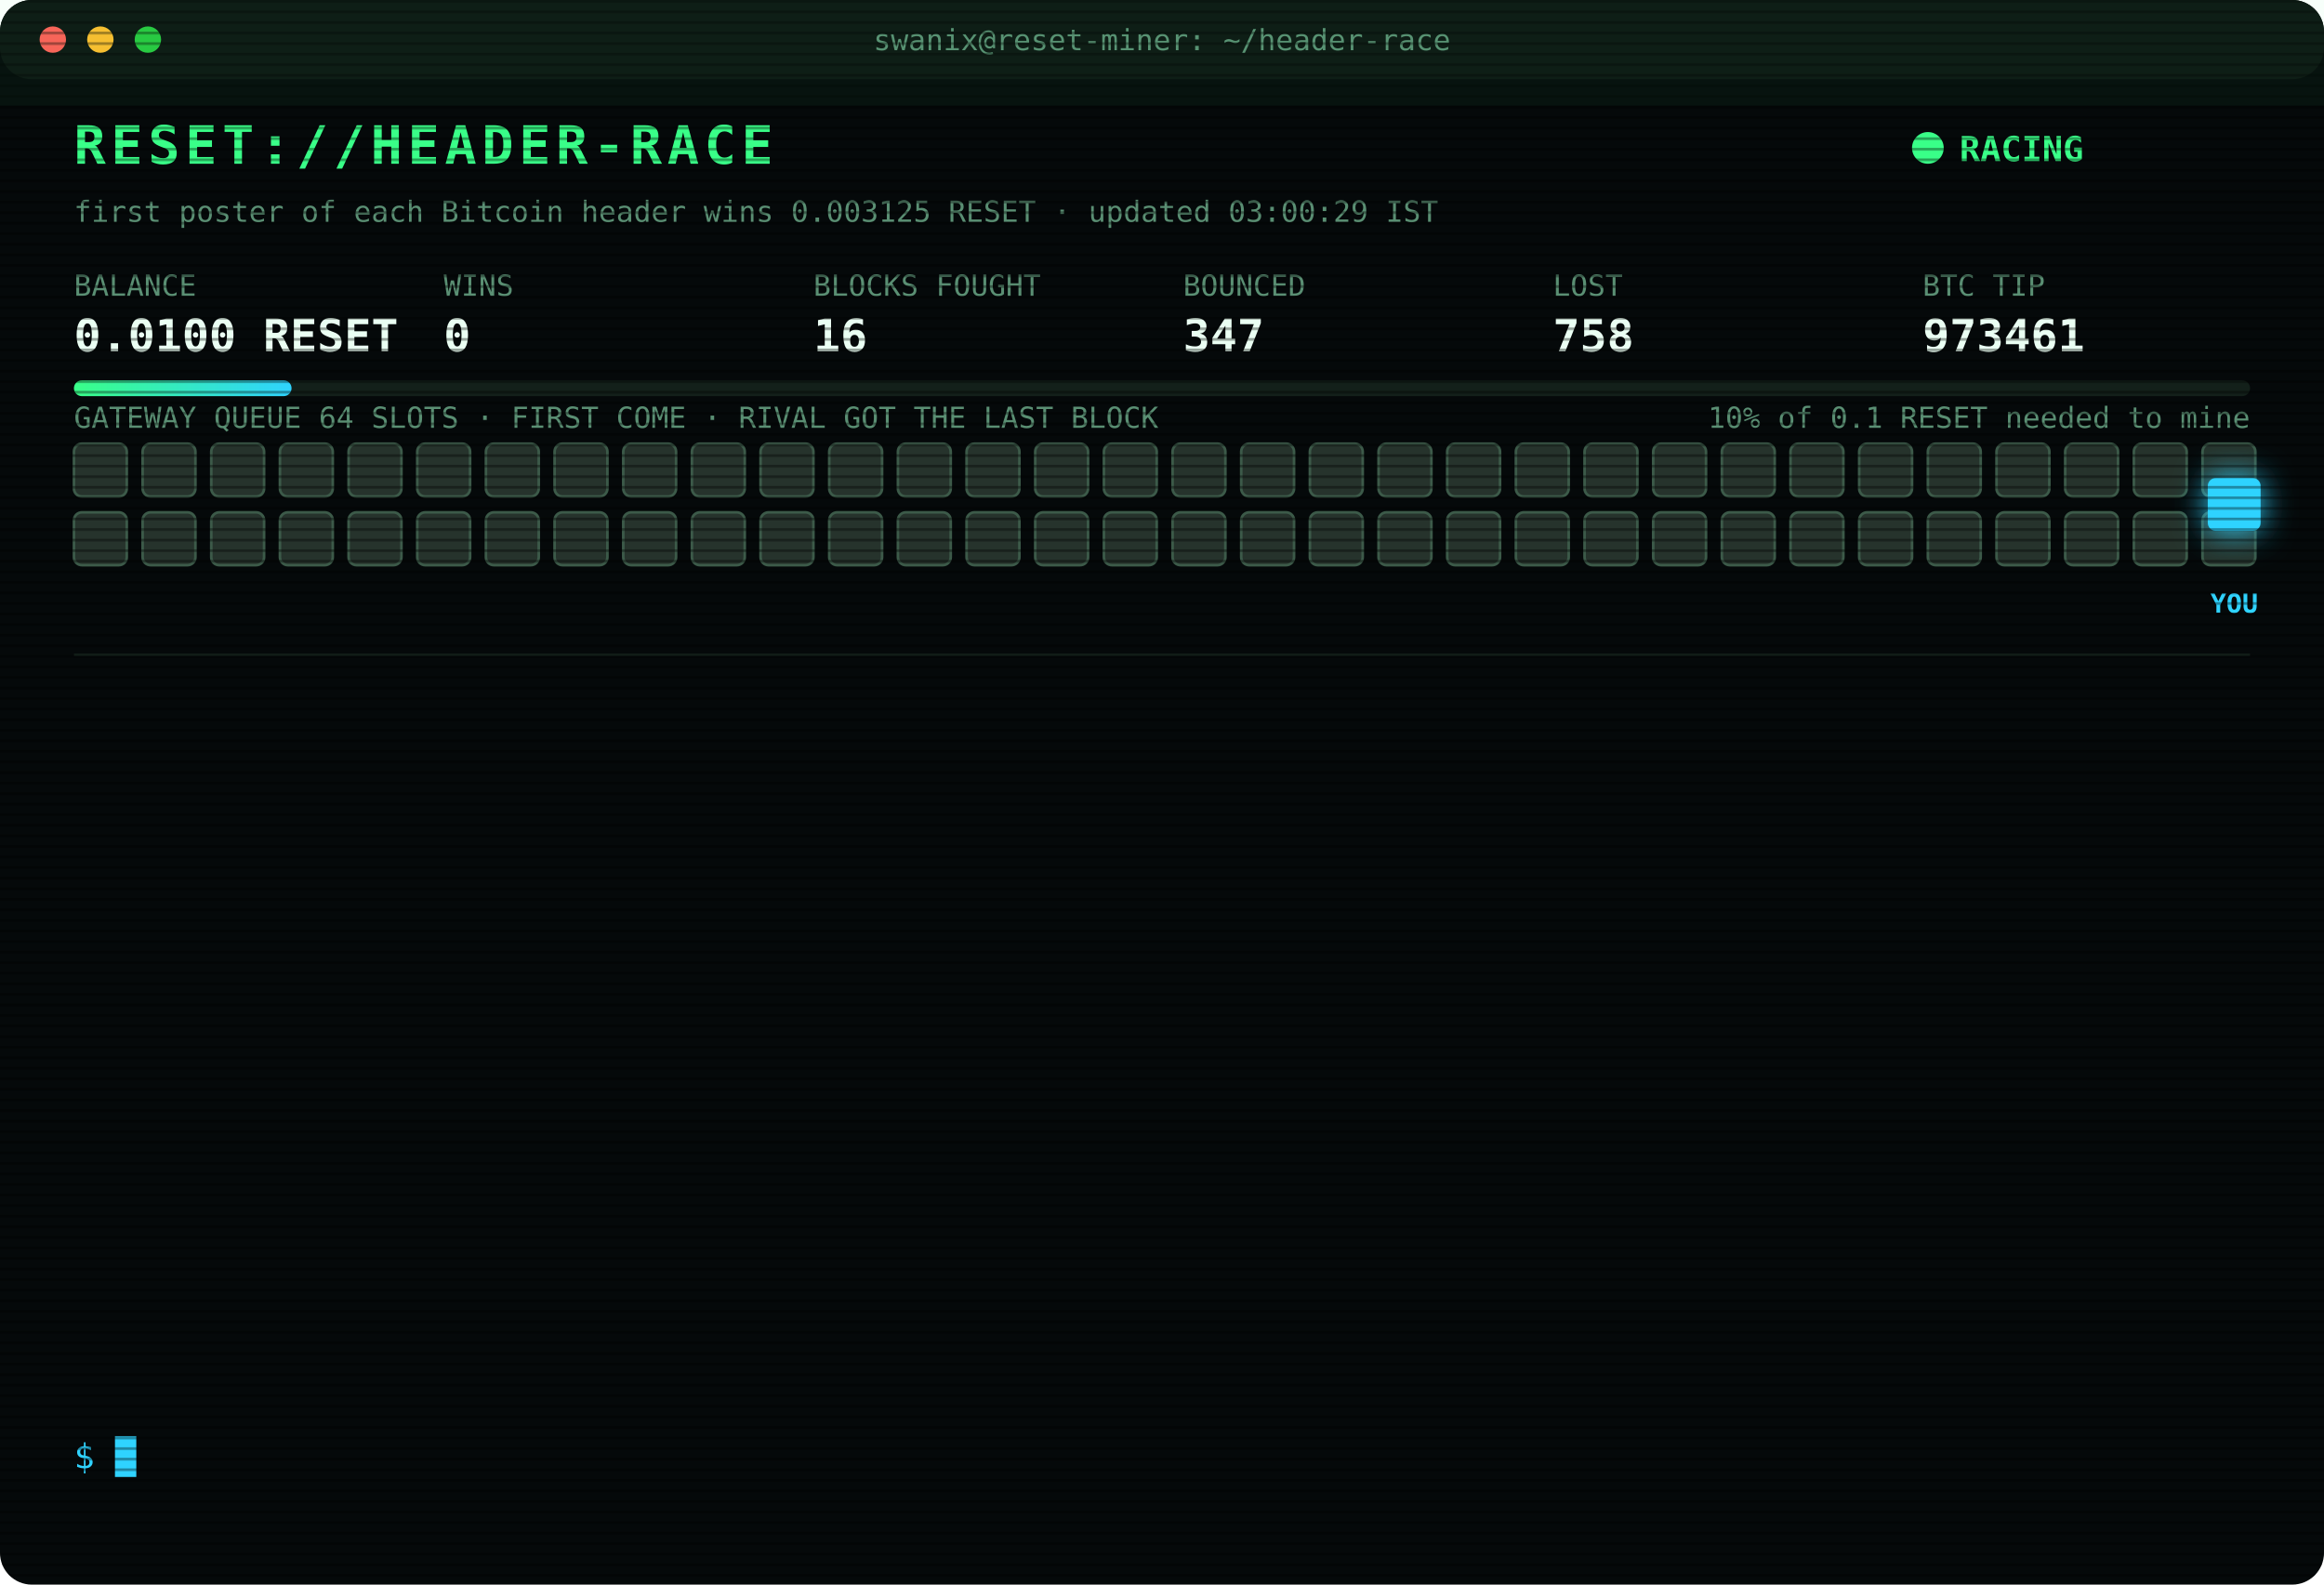
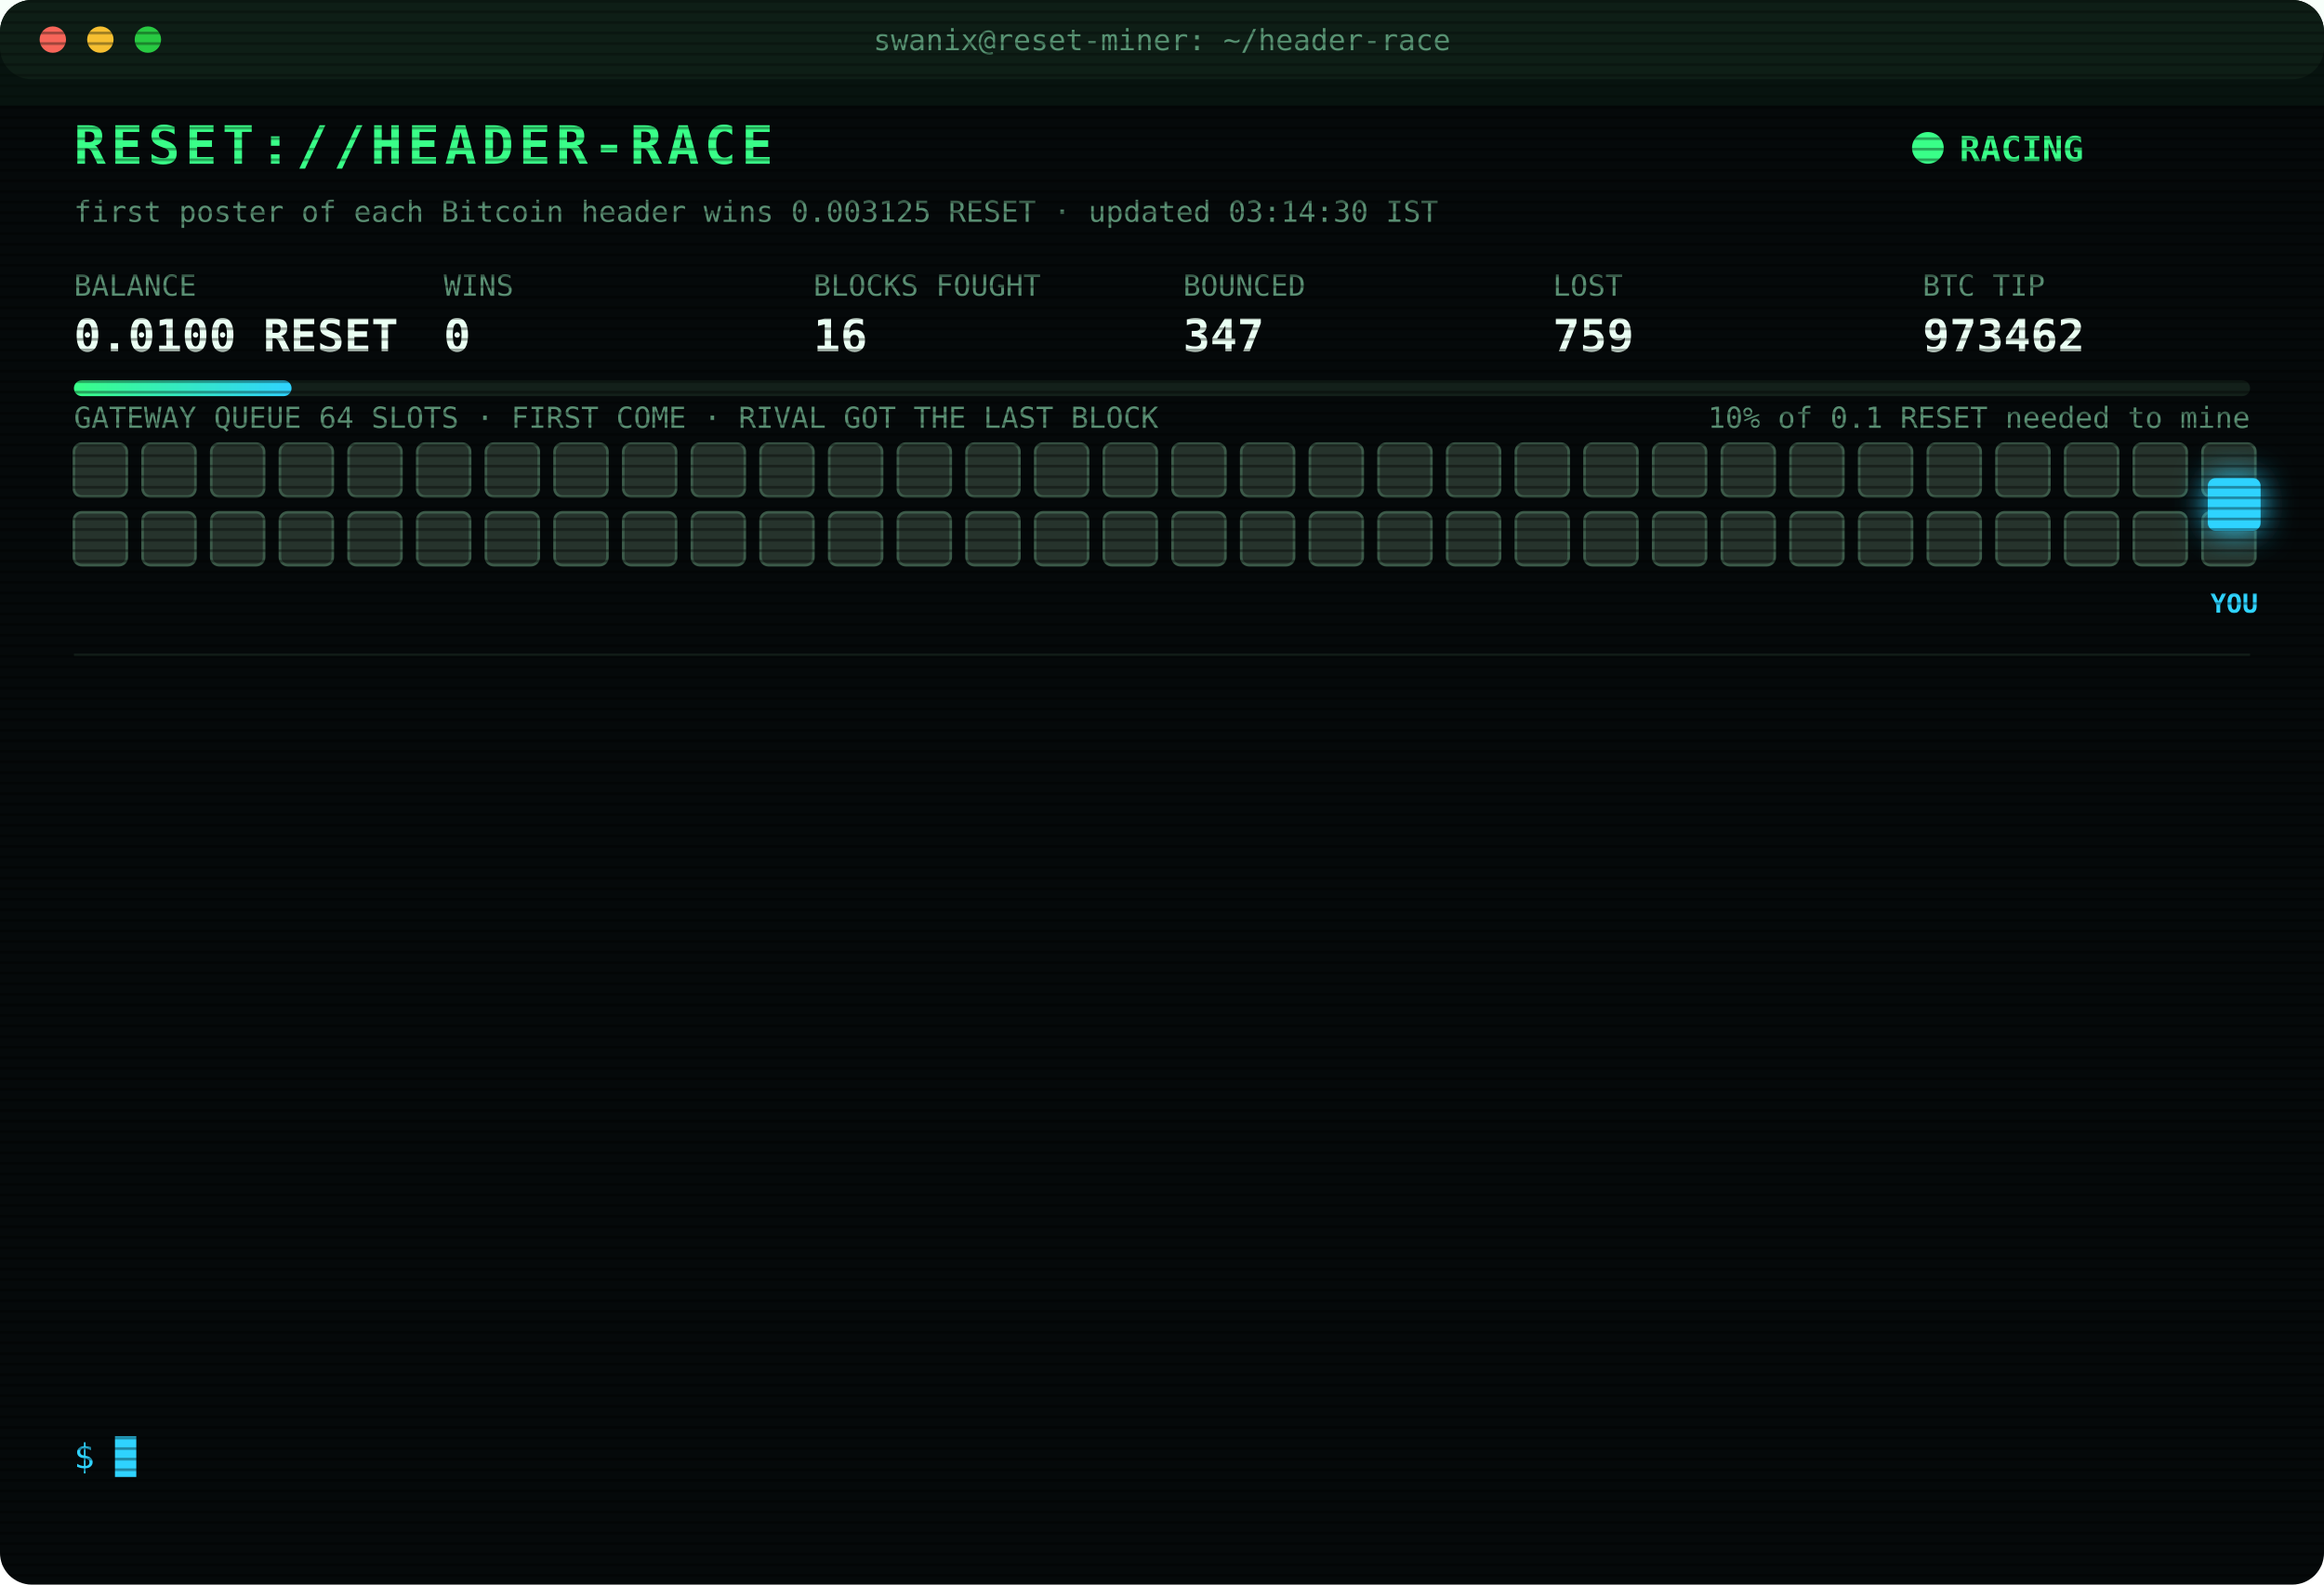
<svg xmlns="http://www.w3.org/2000/svg" width="880" height="600" viewBox="0 0 880 600" font-family="ui-monospace,SFMono-Regular,Menlo,Consolas,monospace">
  <style>
text{font-size:13px;fill:#7CFFB2}
.title{font-size:20px;font-weight:700;fill:#39FF88;letter-spacing:2px;animation:glitch 3s infinite steps(1)}
.sub{fill:#2fd3ff}.k{fill:#5a8f73;font-size:11px}.v{font-size:17px;font-weight:700;fill:#eafff3}
.ts{fill:#3f6b56}.boot{fill:#2fd3ff}.dim{fill:#5a8f73}.bad{fill:#ff4d6d}.warn{fill:#ffd23f}.mag{fill:#ff5cf0}.win{fill:#39FF88;font-weight:700}
.tag{font-size:10px;fill:#2fd3ff;font-weight:700}
.rival{fill:#26332c;stroke:#3c5a49;animation:jam 1.2s infinite alternate}
.idle{fill:#141c18;stroke:#22302a;animation:breathe 4s infinite}
.me{fill:#2fd3ff;filter:drop-shadow(0 0 6px #2fd3ff)}
.hover{animation:nudge 1.1s infinite ease-in-out}.bounce{animation:kick 1.4s infinite}
.ln{opacity:0;animation:in .4s forwards}
.cur{animation:blink 1s infinite steps(1)}
.scan{animation:scan 6s infinite linear}
.led{animation:blink 1.4s infinite}
@keyframes in{from{opacity:0;transform:translateX(-6px)}to{opacity:1;transform:none}}
@keyframes blink{50%{opacity:0}}
@keyframes jam{to{fill:#33463b}}
@keyframes breathe{50%{opacity:.4}}
@keyframes nudge{50%{transform:translateX(-10px)}}
@keyframes kick{0%,100%{transform:none}30%{transform:translateX(-14px)}55%{transform:translateX(10px) translateY(-6px)}}
@keyframes glitch{0%,92%{transform:none}93%{transform:translateX(2px);fill:#ff4d6d}95%{transform:translateX(-2px);fill:#2fd3ff}97%{transform:none}}
@keyframes scan{from{transform:translateY(-40px)}to{transform:translateY(600px)}}
</style>
  <defs>
    <pattern id="sl" width="4" height="4" patternUnits="userSpaceOnUse">
      <rect width="4" height="1" fill="#000" opacity=".35" />
    </pattern>
    <linearGradient id="bar">
      <stop offset="0" stop-color="#39FF88" />
      <stop offset="1" stop-color="#2fd3ff" />
    </linearGradient>
  </defs>
  <rect width="880" height="600" rx="12" fill="#05090a" />
  <rect width="880" height="30" rx="12" fill="#0d1512" />
  <circle cx="20" cy="15" r="5" fill="#ff5f57" />
  <circle cx="38" cy="15" r="5" fill="#febc2e" />
  <circle cx="56" cy="15" r="5" fill="#28c840" />
  <text x="440" y="19" text-anchor="middle" class="k">swanix@reset-miner: ~/header-race</text>
  <text x="28" y="62" class="title">RESET://HEADER-RACE</text>
  <circle class="led" cx="730" cy="56" r="6" fill="#39FF88" />
  <text x="742" y="61" class="win">RACING</text>
-   <text x="28" y="84" class="k">first poster of each Bitcoin header wins 0.003125 RESET · updated 03:00:29 IST</text>
+   <text x="28" y="84" class="k">first poster of each Bitcoin header wins 0.003125 RESET · updated 03:14:30 IST</text>
  <text x="28" y="112" class="k">BALANCE</text>
  <text x="28" y="133" class="v">0.0100 RESET</text>
  <text x="168" y="112" class="k">WINS</text>
  <text x="168" y="133" class="v">0</text>
  <text x="308" y="112" class="k">BLOCKS FOUGHT</text>
  <text x="308" y="133" class="v">16</text>
  <text x="448" y="112" class="k">BOUNCED</text>
  <text x="448" y="133" class="v">347</text>
  <text x="588" y="112" class="k">LOST</text>
-   <text x="588" y="133" class="v">758</text>
+   <text x="588" y="133" class="v">759</text>
  <text x="728" y="112" class="k">BTC TIP</text>
-   <text x="728" y="133" class="v">973461</text>
+   <text x="728" y="133" class="v">973462</text>
  <rect x="28" y="144" width="824" height="6" rx="3" fill="#13201a" />
  <rect x="28" y="144" width="82.4" height="6" rx="3" fill="url(#bar)" />
  <text x="852" y="162" text-anchor="end" class="k">10% of 0.1 RESET needed to mine</text>
  <text x="28" y="162" class="k">GATEWAY QUEUE 64 SLOTS · FIRST COME · RIVAL GOT THE LAST BLOCK</text>
  <rect class="rival" x="28" y="168" width="20" height="20" rx="3" style="animation-delay:0.00s" />
  <rect class="rival" x="54" y="168" width="20" height="20" rx="3" style="animation-delay:0.05s" />
  <rect class="rival" x="80" y="168" width="20" height="20" rx="3" style="animation-delay:0.10s" />
  <rect class="rival" x="106" y="168" width="20" height="20" rx="3" style="animation-delay:0.15s" />
  <rect class="rival" x="132" y="168" width="20" height="20" rx="3" style="animation-delay:0.20s" />
  <rect class="rival" x="158" y="168" width="20" height="20" rx="3" style="animation-delay:0.25s" />
  <rect class="rival" x="184" y="168" width="20" height="20" rx="3" style="animation-delay:0.30s" />
  <rect class="rival" x="210" y="168" width="20" height="20" rx="3" style="animation-delay:0.35s" />
  <rect class="rival" x="236" y="168" width="20" height="20" rx="3" style="animation-delay:0.40s" />
  <rect class="rival" x="262" y="168" width="20" height="20" rx="3" style="animation-delay:0.45s" />
  <rect class="rival" x="288" y="168" width="20" height="20" rx="3" style="animation-delay:0.50s" />
  <rect class="rival" x="314" y="168" width="20" height="20" rx="3" style="animation-delay:0.55s" />
  <rect class="rival" x="340" y="168" width="20" height="20" rx="3" style="animation-delay:0.60s" />
  <rect class="rival" x="366" y="168" width="20" height="20" rx="3" style="animation-delay:0.65s" />
  <rect class="rival" x="392" y="168" width="20" height="20" rx="3" style="animation-delay:0.70s" />
  <rect class="rival" x="418" y="168" width="20" height="20" rx="3" style="animation-delay:0.75s" />
  <rect class="rival" x="444" y="168" width="20" height="20" rx="3" style="animation-delay:0.80s" />
  <rect class="rival" x="470" y="168" width="20" height="20" rx="3" style="animation-delay:0.85s" />
  <rect class="rival" x="496" y="168" width="20" height="20" rx="3" style="animation-delay:0.90s" />
  <rect class="rival" x="522" y="168" width="20" height="20" rx="3" style="animation-delay:0.95s" />
  <rect class="rival" x="548" y="168" width="20" height="20" rx="3" style="animation-delay:1.00s" />
  <rect class="rival" x="574" y="168" width="20" height="20" rx="3" style="animation-delay:1.05s" />
  <rect class="rival" x="600" y="168" width="20" height="20" rx="3" style="animation-delay:1.10s" />
  <rect class="rival" x="626" y="168" width="20" height="20" rx="3" style="animation-delay:1.15s" />
  <rect class="rival" x="652" y="168" width="20" height="20" rx="3" style="animation-delay:1.20s" />
  <rect class="rival" x="678" y="168" width="20" height="20" rx="3" style="animation-delay:1.25s" />
  <rect class="rival" x="704" y="168" width="20" height="20" rx="3" style="animation-delay:1.30s" />
  <rect class="rival" x="730" y="168" width="20" height="20" rx="3" style="animation-delay:1.35s" />
  <rect class="rival" x="756" y="168" width="20" height="20" rx="3" style="animation-delay:1.40s" />
  <rect class="rival" x="782" y="168" width="20" height="20" rx="3" style="animation-delay:1.45s" />
  <rect class="rival" x="808" y="168" width="20" height="20" rx="3" style="animation-delay:1.50s" />
  <rect class="rival" x="834" y="168" width="20" height="20" rx="3" style="animation-delay:1.55s" />
  <rect class="rival" x="28" y="194" width="20" height="20" rx="3" style="animation-delay:1.60s" />
  <rect class="rival" x="54" y="194" width="20" height="20" rx="3" style="animation-delay:1.65s" />
  <rect class="rival" x="80" y="194" width="20" height="20" rx="3" style="animation-delay:1.70s" />
  <rect class="rival" x="106" y="194" width="20" height="20" rx="3" style="animation-delay:1.75s" />
  <rect class="rival" x="132" y="194" width="20" height="20" rx="3" style="animation-delay:1.80s" />
  <rect class="rival" x="158" y="194" width="20" height="20" rx="3" style="animation-delay:1.85s" />
  <rect class="rival" x="184" y="194" width="20" height="20" rx="3" style="animation-delay:1.90s" />
  <rect class="rival" x="210" y="194" width="20" height="20" rx="3" style="animation-delay:1.95s" />
  <rect class="rival" x="236" y="194" width="20" height="20" rx="3" style="animation-delay:2.00s" />
  <rect class="rival" x="262" y="194" width="20" height="20" rx="3" style="animation-delay:2.05s" />
  <rect class="rival" x="288" y="194" width="20" height="20" rx="3" style="animation-delay:2.10s" />
  <rect class="rival" x="314" y="194" width="20" height="20" rx="3" style="animation-delay:2.15s" />
  <rect class="rival" x="340" y="194" width="20" height="20" rx="3" style="animation-delay:2.20s" />
  <rect class="rival" x="366" y="194" width="20" height="20" rx="3" style="animation-delay:2.25s" />
  <rect class="rival" x="392" y="194" width="20" height="20" rx="3" style="animation-delay:2.30s" />
  <rect class="rival" x="418" y="194" width="20" height="20" rx="3" style="animation-delay:2.35s" />
  <rect class="rival" x="444" y="194" width="20" height="20" rx="3" style="animation-delay:2.40s" />
  <rect class="rival" x="470" y="194" width="20" height="20" rx="3" style="animation-delay:2.45s" />
  <rect class="rival" x="496" y="194" width="20" height="20" rx="3" style="animation-delay:2.50s" />
  <rect class="rival" x="522" y="194" width="20" height="20" rx="3" style="animation-delay:2.55s" />
  <rect class="rival" x="548" y="194" width="20" height="20" rx="3" style="animation-delay:2.60s" />
  <rect class="rival" x="574" y="194" width="20" height="20" rx="3" style="animation-delay:2.65s" />
  <rect class="rival" x="600" y="194" width="20" height="20" rx="3" style="animation-delay:2.70s" />
  <rect class="rival" x="626" y="194" width="20" height="20" rx="3" style="animation-delay:2.75s" />
  <rect class="rival" x="652" y="194" width="20" height="20" rx="3" style="animation-delay:2.80s" />
  <rect class="rival" x="678" y="194" width="20" height="20" rx="3" style="animation-delay:2.85s" />
  <rect class="rival" x="704" y="194" width="20" height="20" rx="3" style="animation-delay:2.90s" />
  <rect class="rival" x="730" y="194" width="20" height="20" rx="3" style="animation-delay:2.95s" />
  <rect class="rival" x="756" y="194" width="20" height="20" rx="3" style="animation-delay:3.00s" />
  <rect class="rival" x="782" y="194" width="20" height="20" rx="3" style="animation-delay:3.05s" />
  <rect class="rival" x="808" y="194" width="20" height="20" rx="3" style="animation-delay:3.10s" />
  <rect class="rival" x="834" y="194" width="20" height="20" rx="3" style="animation-delay:3.15s" />
  <g class="hover">
    <rect class="me" x="836" y="181" width="20" height="20" rx="3" />
    <text class="tag" x="846" y="232" text-anchor="middle">YOU</text>
  </g>
  <line x1="28" x2="852" y1="248" y2="248" stroke="#13201a" />
  <g class="ln" style="animation-delay:0.40s">
-     <text x="28" y="270" class="ts">02:32:11</text>
-     <text x="104" y="270" class="bad">[LOST] #973454 taken by a rival miner</text>
+     <text x="28" y="270" class="ts">02:32:18</text>
+     <text x="104" y="270" class="bad">[LOST] #973455 taken by a rival miner</text>
  </g>
  <g class="ln" style="animation-delay:0.65s">
-     <text x="28" y="292" class="ts">02:32:18</text>
-     <text x="104" y="292" class="bad">[LOST] #973455 taken by a rival miner</text>
+     <text x="28" y="292" class="ts">02:36:14</text>
+     <text x="104" y="292" class="bad">[LOST] #973456 taken by a rival miner</text>
  </g>
  <g class="ln" style="animation-delay:0.90s">
-     <text x="28" y="314" class="ts">02:36:14</text>
-     <text x="104" y="314" class="bad">[LOST] #973456 taken by a rival miner</text>
+     <text x="28" y="314" class="ts">02:41:41</text>
+     <text x="104" y="314" class="bad">[LOST] #973457 taken by a rival miner</text>
  </g>
  <g class="ln" style="animation-delay:1.15s">
-     <text x="28" y="336" class="ts">02:41:41</text>
-     <text x="104" y="336" class="bad">[LOST] #973457 taken by a rival miner</text>
+     <text x="28" y="336" class="ts">02:44:30</text>
+     <text x="104" y="336" class="bad">[LOST] #973458 taken by a rival miner</text>
  </g>
  <g class="ln" style="animation-delay:1.40s">
-     <text x="28" y="358" class="ts">02:44:30</text>
-     <text x="104" y="358" class="bad">[LOST] #973458 taken by a rival miner</text>
+     <text x="28" y="358" class="ts">02:50:22</text>
+     <text x="104" y="358" class="bad">[GATEWAY DOWN] no response · 1102ms</text>
  </g>
  <g class="ln" style="animation-delay:1.65s">
-     <text x="28" y="380" class="ts">02:50:22</text>
-     <text x="104" y="380" class="bad">[GATEWAY DOWN] no response · 1102ms</text>
+     <text x="28" y="380" class="ts">02:50:23</text>
+     <text x="104" y="380" class="bad">[GATEWAY DOWN] no response · 767ms</text>
  </g>
  <g class="ln" style="animation-delay:1.90s">
-     <text x="28" y="402" class="ts">02:50:23</text>
-     <text x="104" y="402" class="bad">[GATEWAY DOWN] no response · 767ms</text>
+     <text x="28" y="402" class="ts">02:50:24</text>
+     <text x="104" y="402" class="bad">[GATEWAY DOWN] no response · 746ms</text>
  </g>
  <g class="ln" style="animation-delay:2.15s">
-     <text x="28" y="424" class="ts">02:50:24</text>
-     <text x="104" y="424" class="bad">[GATEWAY DOWN] no response · 746ms</text>
+     <text x="28" y="424" class="ts">02:50:25</text>
+     <text x="104" y="424" class="bad">[GATEWAY DOWN] no response · 885ms</text>
  </g>
  <g class="ln" style="animation-delay:2.40s">
-     <text x="28" y="446" class="ts">02:50:25</text>
-     <text x="104" y="446" class="bad">[GATEWAY DOWN] no response · 885ms</text>
+     <text x="28" y="446" class="ts">02:50:26</text>
+     <text x="104" y="446" class="bad">[GATEWAY DOWN] no response · 539ms</text>
  </g>
  <g class="ln" style="animation-delay:2.65s">
-     <text x="28" y="468" class="ts">02:50:26</text>
-     <text x="104" y="468" class="bad">[GATEWAY DOWN] no response · 539ms</text>
+     <text x="28" y="468" class="ts">02:50:31</text>
+     <text x="104" y="468" class="bad">[LOST] #973459 taken by a rival miner</text>
  </g>
  <g class="ln" style="animation-delay:2.90s">
-     <text x="28" y="490" class="ts">02:50:31</text>
-     <text x="104" y="490" class="bad">[LOST] #973459 taken by a rival miner</text>
+     <text x="28" y="490" class="ts">02:52:11</text>
+     <text x="104" y="490" class="bad">[LOST] #973460 taken by a rival miner</text>
  </g>
  <g class="ln" style="animation-delay:3.15s">
-     <text x="28" y="512" class="ts">02:52:11</text>
-     <text x="104" y="512" class="bad">[LOST] #973460 taken by a rival miner</text>
+     <text x="28" y="512" class="ts">02:57:26</text>
+     <text x="104" y="512" class="bad">[LOST] #973461 taken by a rival miner</text>
  </g>
  <g class="ln" style="animation-delay:3.40s">
-     <text x="28" y="534" class="ts">02:57:26</text>
-     <text x="104" y="534" class="bad">[LOST] #973461 taken by a rival miner</text>
+     <text x="28" y="534" class="ts">03:14:30</text>
+     <text x="104" y="534" class="bad">[LOST] #973462 taken by a rival miner</text>
  </g>
  <text x="28" y="556" class="sub">$ <tspan class="cur">█</tspan>
  </text>
  <rect width="880" height="600" rx="12" fill="url(#sl)" pointer-events="none" />
  <rect class="scan" width="880" height="40" fill="#39FF88" opacity=".04" />
</svg>
